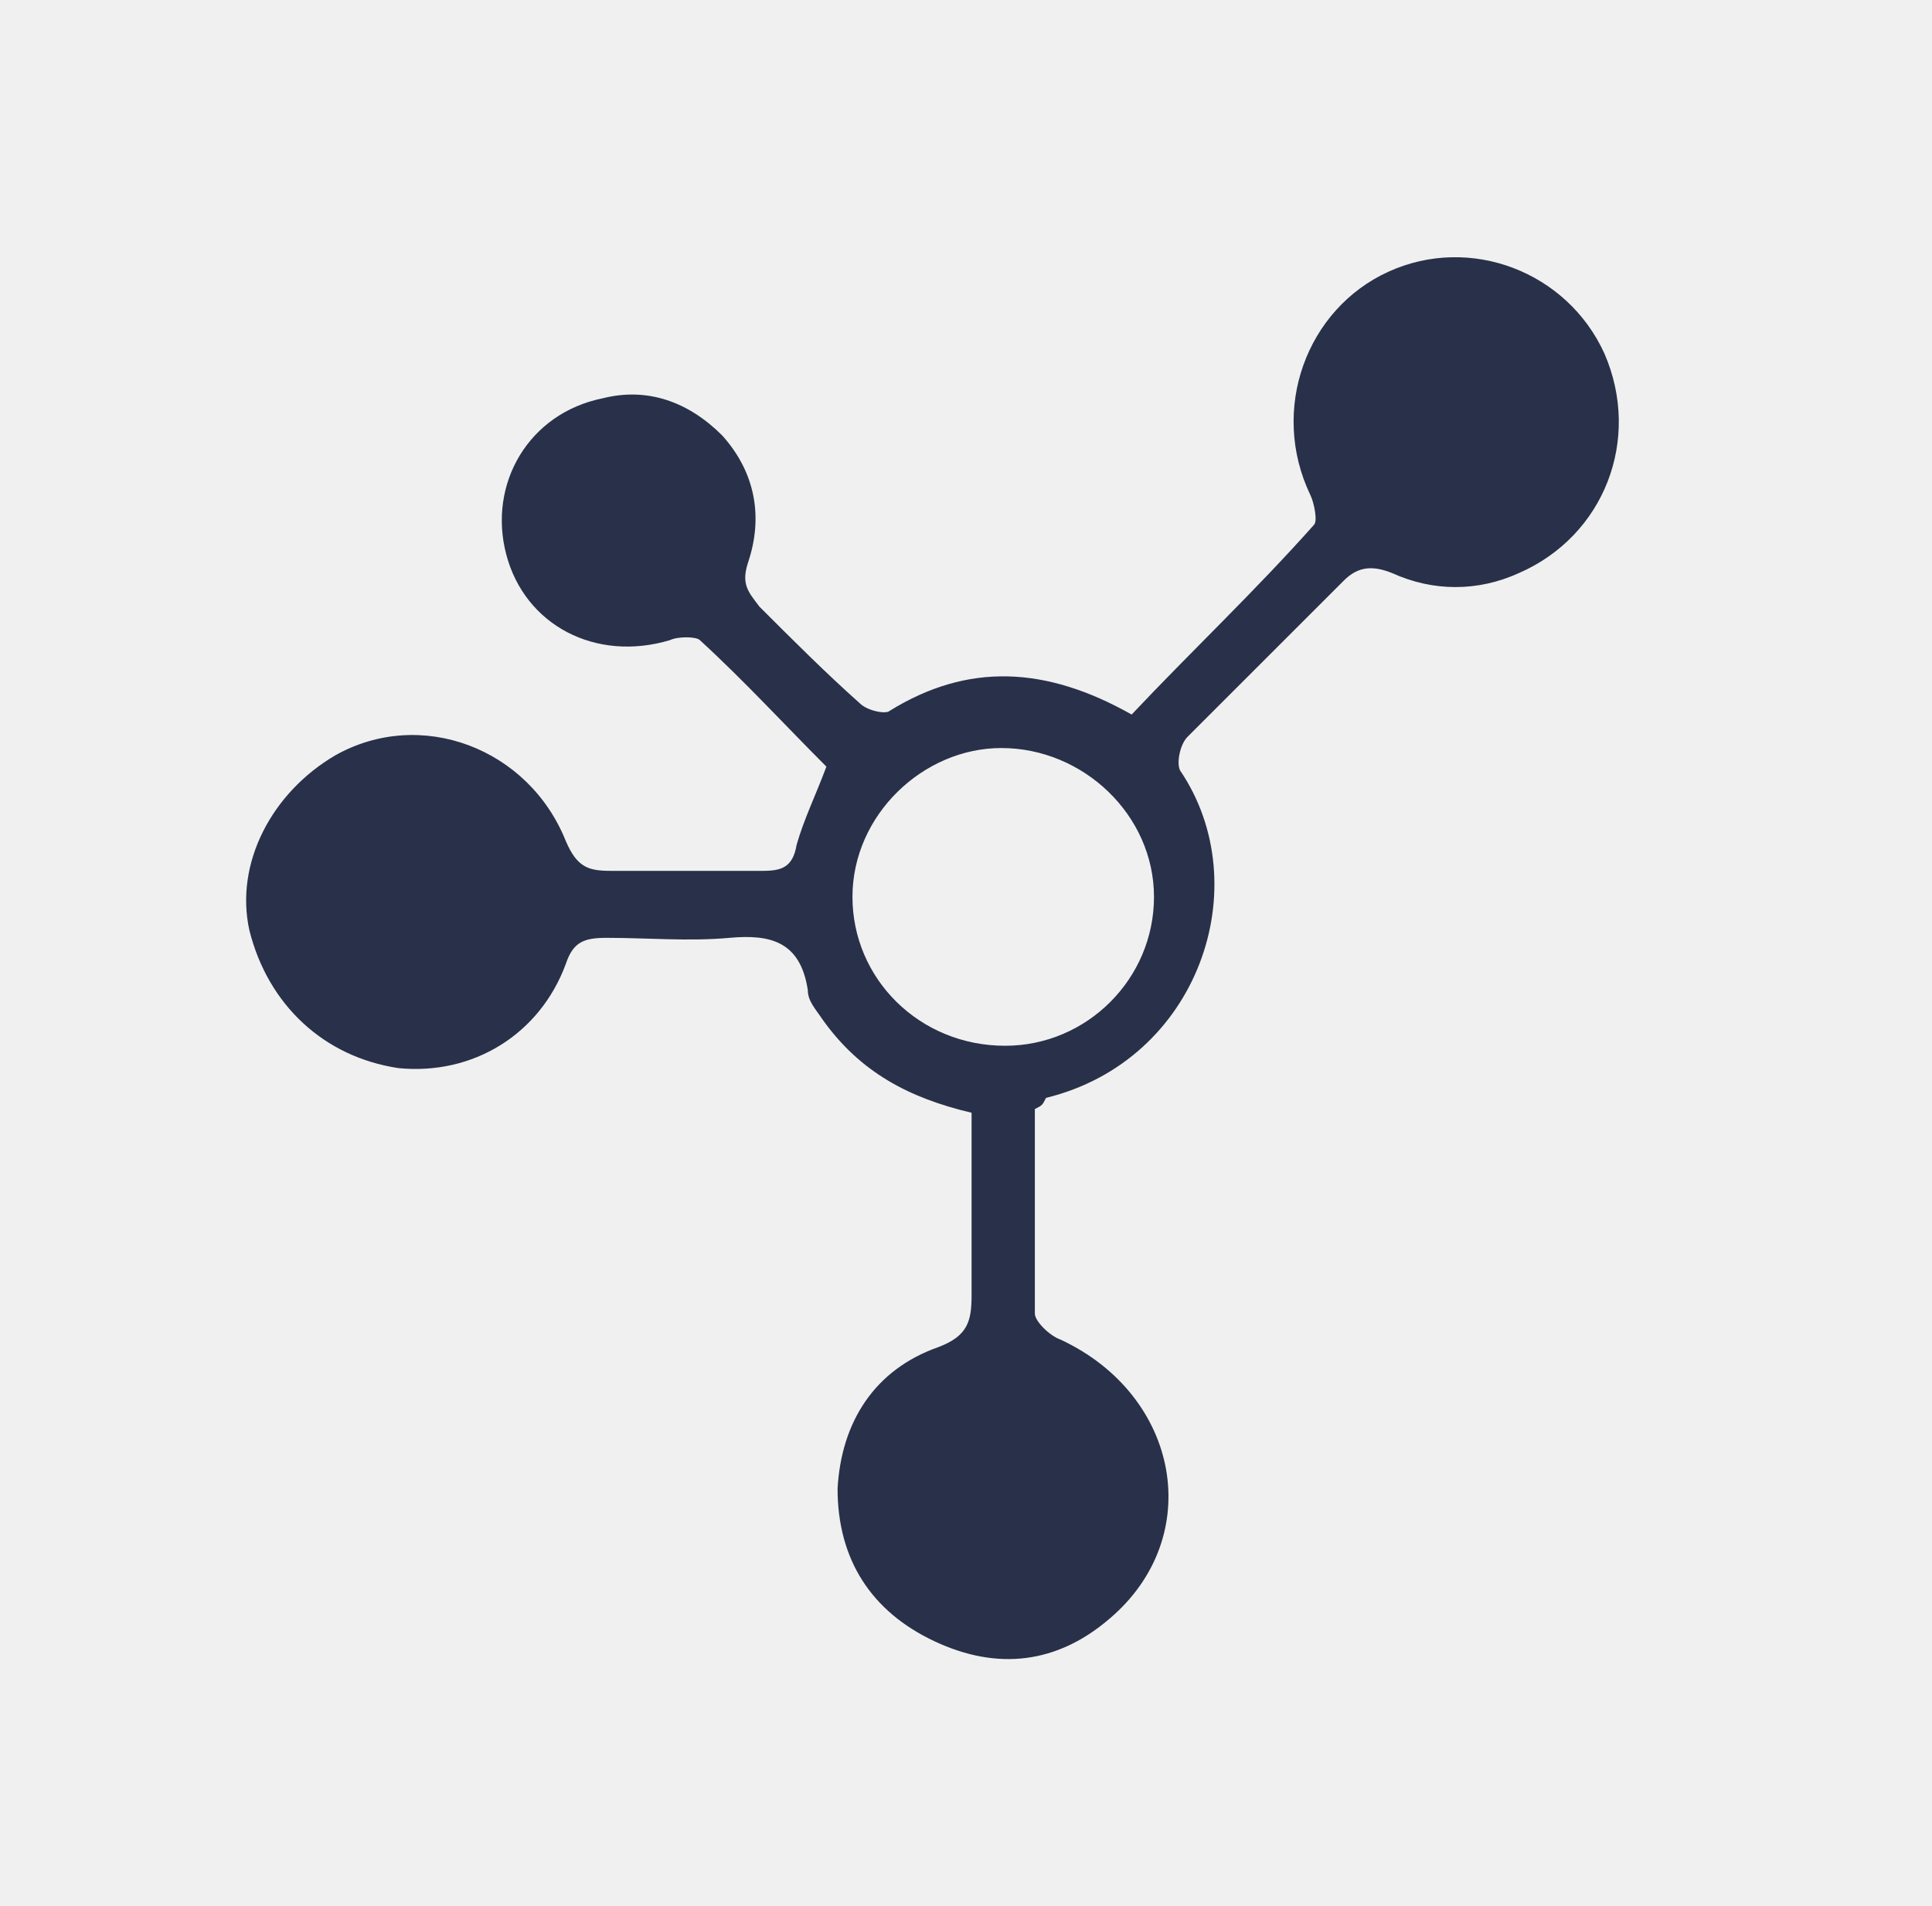
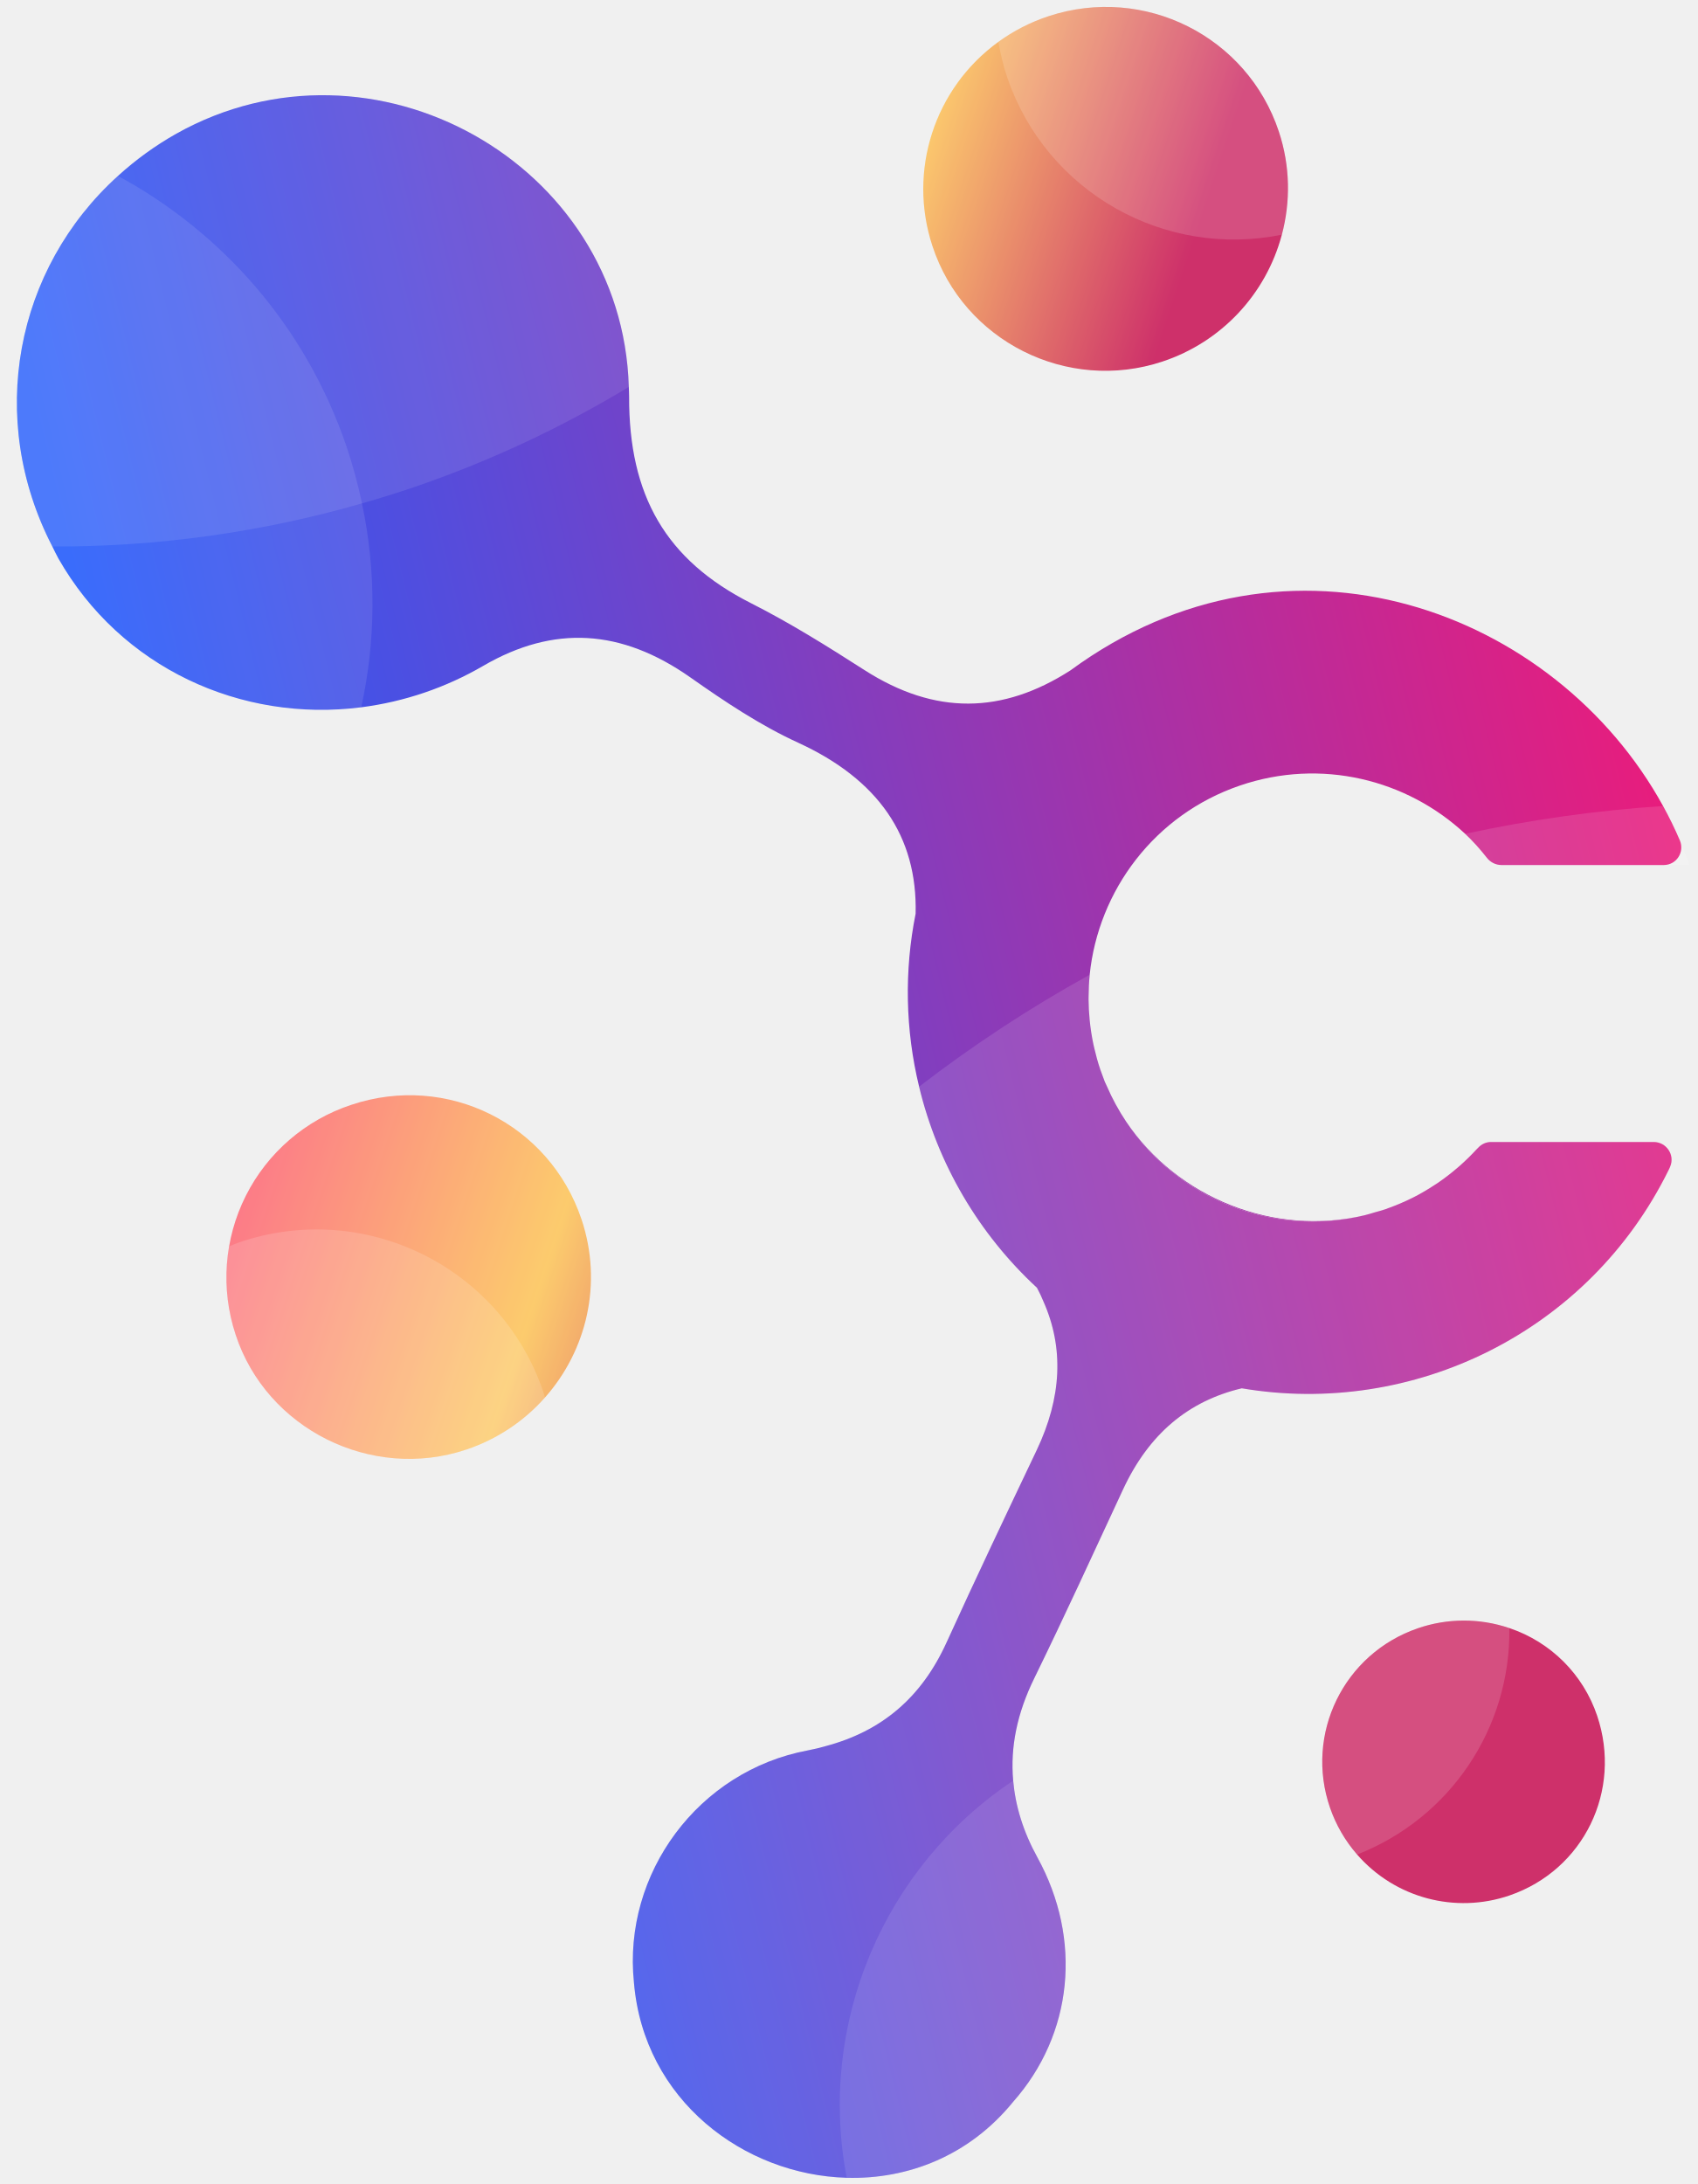
- <svg xmlns="http://www.w3.org/2000/svg" version="1.1" id="Ebene_1" x="0px" y="0px" viewBox="0 0 51.9 51.2" style="enable-background:new 0 0 51.9 51.2;" xml:space="preserve">
-   <style type="text/css">
- 	.st0{display:none;fill:#283149;}
- 	.st1{fill:#283149;}
- </style>
-   <g>
-     <path class="st0" d="M6.4,61.3c0-23.5,0-47,0-70.5c84.7,0,169.4,0,254,0c0,23.5,0,47,0,70.5C175.8,61.3,91.1,61.3,6.4,61.3z    M34,29.1c0.1-0.1,0.2-0.1,0.3-0.1c3-0.7,4.2-4.1,2.6-6.4c-0.1-0.1,0-0.5,0.1-0.7c1-1,2.1-2,3.1-3.1c0.3-0.3,0.6-0.4,1-0.2   c0.8,0.4,1.7,0.4,2.5,0c1.7-0.7,2.4-2.7,1.7-4.3c-0.7-1.6-2.6-2.3-4.3-1.6c-1.6,0.7-2.3,2.7-1.6,4.4c0.1,0.2,0.2,0.5,0.1,0.6   c-1.2,1.3-2.4,2.5-3.6,3.7c-1.7-0.9-3.2-1-4.8-0.1c-0.1,0.1-0.5,0-0.6-0.2c-0.7-0.6-1.3-1.3-2-1.9c-0.3-0.3-0.4-0.5-0.2-0.9   c0.3-0.9,0.2-1.8-0.5-2.5c-0.6-0.7-1.4-0.9-2.3-0.7c-1.4,0.3-2.3,1.7-1.9,3.1c0.4,1.4,1.8,2.1,3.2,1.7c0.2-0.1,0.5-0.1,0.6,0   c0.9,0.8,1.7,1.7,2.5,2.5c-0.2,0.6-0.4,1-0.6,1.5c-0.1,0.4-0.3,0.5-0.7,0.5c-1,0-2,0-3,0c-0.5,0-0.7-0.1-0.9-0.6   c-0.7-1.8-2.8-2.6-4.5-1.7c-1.2,0.7-1.9,2.1-1.7,3.4c0.3,1.5,1.4,2.5,2.8,2.6c1.5,0.1,2.8-0.6,3.3-2c0.2-0.4,0.4-0.5,0.8-0.5   c0.8,0,1.6,0.1,2.4,0c0.8-0.1,1.4,0.1,1.6,1c0,0.2,0.2,0.4,0.3,0.6c0.7,1,1.7,1.6,2.9,1.9c0,1.2,0,2.4,0,3.6c0,0.5-0.1,0.8-0.7,1   c-1.3,0.5-1.9,1.5-2,2.8c-0.1,1.4,0.6,2.4,1.9,3c1.2,0.6,2.4,0.4,3.4-0.5c1.9-1.6,1.4-4.4-0.9-5.5c-0.2-0.1-0.5-0.3-0.5-0.5   C34,31.8,34,30.4,34,29.1z M61.3,28.6c0.3,0,0.6,0,0.9,0c1.4,0,2.8,0,4.2-0.1c2.9-0.3,4.6-2.4,4.6-5.4c-0.1-2.9-1.9-4.9-4.8-5.1   c-2.6-0.1-5.2-0.1-7.8-0.1c-0.6,0-0.8,0.2-0.8,0.8c0,5,0,10,0,15c0,0.2,0,0.5,0,0.8c1.2,0,2.4,0,3.6,0   C61.3,32.5,61.3,30.6,61.3,28.6z M104.6,23.9c-0.5-0.4-0.9-0.8-1.3-1.1c-2.6-1.5-5.8-0.4-7.1,2.5c-0.9,2.2-0.9,4.4,0.1,6.6   c0.9,2,2.5,3,4.7,3c1.5,0,2.7-0.5,3.7-1.8c0,0.6,0.1,1,0.1,1.4c1.1,0,2,0,3.1,0c0-5.5,0-11,0-16.5c-1.1,0-2.1,0-3.3,0   C104.6,19.9,104.6,21.9,104.6,23.9z M194.3,26.2c0.9,0,1.8,0,2.7,0c0.4,0,0.6-0.1,0.6-0.5c0.1-0.6,0.6-1.1,1.2-1.2   c0.7-0.1,1.4-0.1,2.1,0c0.7,0.1,1,0.7,1,1.4c0,0.7-0.3,1.1-1,1.2c-0.3,0.1-0.7,0.2-1,0.2c-1.2,0.2-2.5,0.3-3.6,0.7   c-1.6,0.4-2.4,1.6-2.4,3.3c0,1.8,0.9,3,2.6,3.4c0.7,0.2,1.5,0.2,2.3,0.1c1.2-0.1,2.3-0.5,3.1-1.3c0.2,0.4,0.4,1,0.7,1   c1,0.1,2,0,2.8,0c-0.1-1.5-0.1-2.9-0.1-4.3c0-1.5,0-3,0-4.5c0-1.6-0.9-2.7-2.5-3.1c-0.7-0.2-1.3-0.3-2-0.3c-1.5-0.1-3,0-4.4,0.7   C195,23.6,194.3,24.6,194.3,26.2z M231.2,30.9c-0.9,0-1.7,0-2.5,0c-0.2,0-0.4,0.1-0.4,0.2c-0.9,1.2-2.2,1.5-3.6,1.2   c-1.3-0.3-2.1-1.6-1.8-3c2.8,0,5.7,0,8.6,0c0-0.5,0-0.9,0-1.3c-0.3-4.9-5.2-7.5-9.3-4.9c-3,1.9-3.6,6.8-1.3,9.6   c1.8,2.2,5.6,2.8,8.1,1.3C230,33.3,230.8,32.3,231.2,30.9z M93.9,28.5c0-0.2,0-0.5-0.1-0.7c-0.2-2.4-1.3-4.2-3.6-5.1   c-2.4-0.9-4.8-0.7-6.9,1.1c-2.5,2.2-2.4,6.7-0.7,8.9c1.6,2,4.6,2.9,7.2,2C92.4,33.7,93.9,31.5,93.9,28.5z M110.4,22.6   c0,1.7,0,3.3,0,5c0,1.3,0,2.6,0.1,3.8c0.1,1.4,0.7,2.7,2.2,3.1c0.9,0.3,1.9,0.3,2.8,0.3c1.3-0.1,2.3-0.8,3.1-1.8c0,0.5,0,1,0,1.5   c0.9,0,1.6,0,2.4,0c0.6,0,0.7-0.2,0.7-0.7c0-3.5,0-7.1,0-10.6c0-0.2,0-0.4,0-0.6c-1.1,0-2.2,0-3.3,0c0,2.1,0,4,0,6   c0,0.8-0.1,1.6-0.4,2.4c-0.3,1-1.3,1.5-2.5,1.3c-1-0.1-1.6-0.6-1.7-1.7c-0.1-0.5-0.1-1-0.1-1.6c0-1.9,0-3.8,0-5.7   c0-0.2,0-0.5,0-0.7C112.6,22.6,111.5,22.6,110.4,22.6z M162.7,22.6c-1.1,0-2.1,0-3.1,0c0,4,0,7.9,0,11.9c1.1,0,2.1,0,3.2,0   c0-0.3,0-0.5,0-0.8c0-1.9,0-3.7,0-5.6c0-0.7,0.1-1.4,0.4-2.1c0.3-1,1.2-1.4,2.4-1.3c1,0.1,1.6,0.5,1.8,1.6c0.1,0.6,0.2,1.2,0.2,1.8   c0,1.9,0,3.8,0,5.7c0,0.3-0.1,0.6,0.4,0.6c0.9,0,1.9,0,2.8,0c0.1-0.1,0.1-0.2,0.1-0.2c0-2.9,0-5.9-0.1-8.8   c-0.1-1.4-0.8-2.6-2.3-3.1c-1.1-0.3-2.2-0.4-3.3-0.1c-1.1,0.3-1.8,0.9-2.5,1.9C162.7,23.6,162.7,23.1,162.7,22.6z M183.7,25.9   c-0.1-1.6-0.9-2.7-2.3-3.2c-2.1-0.8-4.3-0.8-6.4,0.2c-1.4,0.7-1.9,1.9-1.8,3.4c0.1,1.4,1,2.1,2.2,2.5c0.8,0.3,1.5,0.4,2.3,0.7   c0.7,0.2,1.5,0.4,2.2,0.7c0.5,0.2,0.9,0.5,0.9,1.2c0,0.6-0.4,1-1,1.2c-1.5,0.6-3.5,0.2-3.9-1.7c-1,0-2,0-3,0   c-0.1,1.5,0.9,3,2.4,3.6c2.1,0.9,4.3,0.8,6.4,0c1.7-0.7,2.5-2,2.4-3.8c-0.1-1.7-1.2-2.4-2.6-2.8c-0.8-0.3-1.6-0.4-2.3-0.6   c-0.7-0.2-1.5-0.4-2.1-0.7c-0.3-0.1-0.5-0.7-0.5-1c0-0.3,0.4-0.7,0.7-0.8c1.4-0.3,3-0.4,3.5,1.4C181.7,25.9,182.7,25.9,183.7,25.9z    M132.8,30c-0.1,0.2-0.1,0.5-0.2,0.7c-0.4,1-1.1,1.6-2.2,1.7c-1.1,0.1-1.9-0.3-2.4-1.2c-0.9-1.8-0.9-3.7,0.1-5.4   c0.6-0.9,1.4-1.2,2.5-1.1c1,0.1,1.7,0.7,2,1.7c0,0.1,0.1,0.2,0.2,0.4c0.5,0,1,0,1.5,0c0.5,0,1,0,1.8,0c-0.3-0.9-0.5-1.6-0.9-2.2   c-1.7-2.9-6.7-2.9-8.8-1.2c-1.7,1.4-2.3,3.2-2.4,5.3c0,3.4,2,5.8,5.3,6.2c3.5,0.4,6.2-1.6,6.6-4.8C134.8,30,133.8,30,132.8,30z    M187,24.7c0,0.4,0,0.7,0,0.9c0,2.1,0,4.3,0,6.4c0,1.3,0.6,2.1,1.8,2.4c1.3,0.3,2.5,0.3,3.9,0.1c0-0.8,0-1.6,0-2.4   c-0.4,0-0.7,0-1,0c-1.1,0-1.4-0.3-1.4-1.4c0-1,0-2,0-3c0-1,0-2,0-3.1c0.7,0,1.3,0,1.9,0c0.2,0,0.5-0.2,0.5-0.4c0.1-0.6,0-1.1,0-1.8   c-0.8,0-1.6,0-2.5,0c0-1.3,0-2.4,0-3.6c-1.1,0-2.2,0-3.3,0c0,1.2,0,2.4,0,3.6c-0.7,0-1.3,0-2,0c0,0.8,0,1.4,0,2.2   C185.7,24.7,186.3,24.7,187,24.7z M138.7,24.7c0,2.3,0,4.4,0,6.6c0,0.4,0,0.9,0.1,1.3c0.1,0.8,0.5,1.4,1.3,1.7   c1.4,0.6,2.9,0.5,4.3,0.3c0-0.9,0-1.7,0-2.5c-0.3,0-0.5,0-0.8,0c-1.3,0-1.6-0.3-1.6-1.6c0-1.1,0-2.2,0-3.3c0-0.8,0-1.6,0-2.5   c0.9,0,1.6,0,2.4,0c0-0.8,0-1.4,0-2.2c-0.8,0-1.6,0-2.4,0c0-1.2,0-2.4,0-3.6c-1.1,0-2.2,0-3.3,0c0,1.2,0,2.4,0,3.6   c-0.7,0-1.3,0-1.9,0c0,0.8,0,1.4,0,2.1C137.4,24.7,138,24.7,138.7,24.7z M156.6,17.9c-1,0-1.9,0-2.8,0c-0.7,0-0.8,0.2-0.8,0.8   c0,5,0,10,0,15c0,0.2,0,0.3,0,0.5c0,0.1,0.2,0.3,0.3,0.3c1.1,0,2.2,0,3.3,0C156.6,28.9,156.6,23.5,156.6,17.9z M217.2,34.5   c0-5.6,0-11.1,0-16.6c-0.9,0-1.7,0-2.5,0c-0.7-0.1-0.8,0.2-0.8,0.8c0,5,0,10,0,15c0,0.1,0,0.3,0,0.4c0.1,0.1,0.2,0.4,0.4,0.4   C215.3,34.5,216.3,34.5,217.2,34.5z M208,17.9c0,5.6,0,11.1,0,16.6c1.1,0,2.1,0,3.2,0c0-0.3,0-0.6,0-0.9c0-4.6,0-9.2,0-13.7   c0-0.5,0-1,0-1.5c0-0.2-0.2-0.4-0.4-0.4C209.9,17.9,209,17.9,208,17.9z M233.5,22.6c0,4,0,7.9,0,12c0.8,0,1.5,0,2.2,0c1,0,1,0,1-1   c0-1.8,0-3.7,0.1-5.5c0.2-1.9,1.4-2.8,3.3-2.8c0.4,0,0.7,0,1.1,0c0-1,0-2,0-3c-2.1-0.4-3.5,0.7-4.7,2.3c0-0.7,0-1.3,0-2   C235.5,22.6,234.5,22.6,233.5,22.6z M76.3,34.5c0-0.4,0-0.6,0-0.9c0-1.6,0-3.2,0-4.8c0-2.5,1.3-3.7,3.8-3.6c0.2,0,0.4,0,0.7,0   c0-1,0-2,0-3c-2.1-0.3-3.5,0.7-4.7,2.3c0-0.7,0-1.3,0-2c-1.1,0-2.1,0-3.1,0c0,0.9,0,1.6,0,2.4c0,3,0,5.9,0,8.9   c0,0.3-0.1,0.6,0.4,0.6C74.3,34.5,75.3,34.5,76.3,34.5z" />
-     <path class="st1" d="M27.8,29.8c0,1.9,0,3.7,0,5.5c0,0.2,0.4,0.6,0.7,0.7c3.2,1.5,3.9,5.3,1.3,7.5c-1.4,1.2-3,1.4-4.7,0.6   c-1.7-0.8-2.6-2.2-2.6-4.1c0.1-1.8,1-3.2,2.7-3.8c0.8-0.3,0.9-0.7,0.9-1.4c0-1.6,0-3.3,0-4.9c-1.7-0.4-3-1.1-4-2.5   c-0.2-0.3-0.4-0.5-0.4-0.8c-0.2-1.3-1-1.5-2.1-1.4c-1.1,0.1-2.2,0-3.3,0c-0.6,0-0.9,0.1-1.1,0.7c-0.7,1.9-2.5,3-4.5,2.8   C8.7,28.4,7.2,27,6.7,25c-0.4-1.8,0.6-3.7,2.3-4.7c2.3-1.3,5.2-0.2,6.2,2.3c0.3,0.7,0.6,0.8,1.2,0.8c1.4,0,2.7,0,4.1,0   c0.5,0,0.8-0.1,0.9-0.7c0.2-0.7,0.5-1.3,0.8-2.1c-1.1-1.1-2.2-2.3-3.4-3.4c-0.1-0.1-0.6-0.1-0.8,0c-2,0.6-3.9-0.4-4.4-2.3   c-0.5-1.9,0.6-3.8,2.6-4.2c1.2-0.3,2.3,0.1,3.2,1c0.9,1,1.1,2.2,0.7,3.4c-0.2,0.6,0,0.8,0.3,1.2c0.9,0.9,1.8,1.8,2.7,2.6   c0.2,0.2,0.7,0.3,0.8,0.2c2.1-1.3,4.2-1.2,6.5,0.1c1.6-1.7,3.3-3.3,4.9-5.1c0.1-0.1,0-0.6-0.1-0.8c-1.1-2.3-0.1-5,2.1-6   c2.2-1,4.8,0,5.8,2.2c1,2.3,0,4.9-2.3,5.9c-1.1,0.5-2.3,0.5-3.4,0c-0.5-0.2-0.9-0.2-1.3,0.2c-1.4,1.4-2.8,2.8-4.2,4.2   c-0.2,0.2-0.3,0.7-0.2,0.9c2.1,3.1,0.5,7.8-3.6,8.8C28,29.7,28,29.7,27.8,29.8z M27,28.1c2.2,0,4-1.8,4-4c0-2.2-1.9-4-4.1-4   c-2.1,0-4,1.8-4,4C22.9,26.3,24.7,28.1,27,28.1z" />
-   </g>
+ <svg xmlns="http://www.w3.org/2000/svg" version="1.1" id="Ebene_1" x="0" y="0" viewBox="0 0 105.904 136.222" xml:space="preserve">
+   <style>
+     .st1,.st15{opacity:.3;fill:#fff}.st15{opacity:.12}.st19,.st22{opacity:.15;fill:#fff}.st22{opacity:.1}
+   </style>
+   <linearGradient id="SVGID_1_" gradientUnits="userSpaceOnUse" x1="54.407" y1="99.314" x2="80.946" y2="99.314">
+     <stop offset=".167" stop-color="#1b75b6" />
+     <stop offset=".333" stop-color="#1b79b6" />
+     <stop offset=".499" stop-color="#1b85b6" />
+     <stop offset=".665" stop-color="#1a99b6" />
+     <stop offset=".831" stop-color="#19b5b6" />
+     <stop offset=".995" stop-color="#18d9b6" />
+     <stop offset="1" stop-color="#18dab6" />
+   </linearGradient>
+   <path d="m77.922 99.31-.007.008.007-.009z" fill="url(#SVGID_1_)" />
+   <path class="st1" d="M80.677 93.552c-.009.04-.023.08-.032.12.01-.04.023-.08.032-.12z" />
+   <path class="st1" d="M80.677 93.552c-.009.04-.023.08-.032.12.01-.04.023-.08.032-.12z" />
+   <linearGradient id="SVGID_00000047748230851961775810000002714938535680044962_" gradientUnits="userSpaceOnUse" x1="319.098" y1="52.519" x2="214.85" y2="35.485" gradientTransform="rotate(-18.856 264.36 658.513)">
+     <stop offset="0" stop-color="#fd166f" />
+     <stop offset="1" stop-color="#255cfb" />
+   </linearGradient>
+   <path d="M92.12 71.679z" fill="url(#SVGID_00000047748230851961775810000002714938535680044962_)" />
+   <linearGradient id="SVGID_00000132069836837801975620000000962263253788007615_" gradientUnits="userSpaceOnUse" x1="318.759" y1="54.593" x2="214.511" y2="37.559" gradientTransform="rotate(-18.856 264.36 658.513)">
+     <stop offset="0" stop-color="#fd166f" />
+     <stop offset="1" stop-color="#255cfb" />
+   </linearGradient>
+   <path d="M86.574 75.366z" fill="url(#SVGID_00000132069836837801975620000000962263253788007615_)" />
+   <linearGradient id="SVGID_00000119824861228752836730000000224920640663539382_" gradientUnits="userSpaceOnUse" x1="318.953" y1="53.406" x2="214.705" y2="36.372" gradientTransform="rotate(-18.856 264.36 658.513)">
+     <stop offset="0" stop-color="#fd166f" />
+     <stop offset="1" stop-color="#255cfb" />
+   </linearGradient>
+   <path d="M89.683 73.789z" fill="url(#SVGID_00000119824861228752836730000000224920640663539382_)" />
+   <linearGradient id="SVGID_00000050630718668068139110000007504918497263589514_" gradientUnits="userSpaceOnUse" x1="320.136" y1="46.166" x2="215.888" y2="29.132" gradientTransform="rotate(-18.856 264.36 658.513)">
+     <stop offset="0" stop-color="#fd166f" />
+     <stop offset="1" stop-color="#255cfb" />
+   </linearGradient>
+   <path d="M69.622 68.92z" fill="url(#SVGID_00000050630718668068139110000007504918497263589514_)" />
+   <linearGradient id="SVGID_00000010286323989211909120000009220302723326216580_" gradientUnits="userSpaceOnUse" x1="318.839" y1="54.109" x2="214.59" y2="37.075" gradientTransform="rotate(-18.856 264.36 658.513)">
+     <stop offset="0" stop-color="#fd166f" />
+     <stop offset="1" stop-color="#255cfb" />
+   </linearGradient>
+   <path d="M88.141 74.7z" fill="url(#SVGID_00000010286323989211909120000009220302723326216580_)" />
+   <linearGradient id="SVGID_00000003792772218768461830000008609634820358390444_" gradientUnits="userSpaceOnUse" x1="318.657" y1="55.221" x2="214.409" y2="38.187" gradientTransform="rotate(-18.856 264.36 658.513)">
+     <stop offset="0" stop-color="#fd166f" />
+     <stop offset="1" stop-color="#255cfb" />
+   </linearGradient>
+   <path d="M104.177 72.805c.007-.016.009-.032.015-.048-.03.064-.053.129-.084.193l.069-.145z" fill="url(#SVGID_00000003792772218768461830000008609634820358390444_)" />
+   <linearGradient id="SVGID_00000155104855510972318050000003879660434505052802_" gradientUnits="userSpaceOnUse" x1="321.075" y1="40.42" x2="216.827" y2="23.386" gradientTransform="rotate(-18.856 264.36 658.513)">
+     <stop offset="0" stop-color="#fd166f" />
+     <stop offset="1" stop-color="#255cfb" />
+   </linearGradient>
+   <path d="M67.976 63.627z" fill="url(#SVGID_00000155104855510972318050000003879660434505052802_)" />
+   <linearGradient id="SVGID_00000163069583870215478720000002800660091665605563_" gradientUnits="userSpaceOnUse" x1="320.352" y1="44.849" x2="216.103" y2="27.815" gradientTransform="rotate(-18.856 264.36 658.513)">
+     <stop offset="0" stop-color="#fd166f" />
+     <stop offset="1" stop-color="#255cfb" />
+   </linearGradient>
+   <path d="M69.05 67.75z" fill="url(#SVGID_00000163069583870215478720000002800660091665605563_)" />
+   <linearGradient id="SVGID_00000030464593959634026650000002153115521214394551_" gradientUnits="userSpaceOnUse" x1="320.827" y1="41.94" x2="216.579" y2="24.906" gradientTransform="rotate(-18.856 264.36 658.513)">
+     <stop offset="0" stop-color="#fd166f" />
+     <stop offset="1" stop-color="#255cfb" />
+   </linearGradient>
+   <path d="M68.213 65.156c.015.073.033.145.05.217-.017-.072-.035-.145-.05-.217z" fill="url(#SVGID_00000030464593959634026650000002153115521214394551_)" />
+   <linearGradient id="SVGID_00000087391794643940446830000013866593994661984427_" gradientUnits="userSpaceOnUse" x1="319.36" y1="50.92" x2="215.111" y2="33.886" gradientTransform="rotate(-18.856 264.36 658.513)">
+     <stop offset="0" stop-color="#fd166f" />
+     <stop offset="1" stop-color="#255cfb" />
+   </linearGradient>
+   <path d="M85.122 75.8c-5.659 1.34-11.658-1.08-14.87-5.839 3.196 4.799 9.115 7.226 14.87 5.839z" fill="url(#SVGID_00000087391794643940446830000013866593994661984427_)" />
+   <linearGradient id="SVGID_00000074409327436468790290000000754608492166305165_" gradientUnits="userSpaceOnUse" x1="321.317" y1="38.94" x2="217.069" y2="21.906" gradientTransform="rotate(-18.856 264.36 658.513)">
+     <stop offset="0" stop-color="#fd166f" />
+     <stop offset="1" stop-color="#255cfb" />
+   </linearGradient>
+   <path d="m67.906 62.327.003-.18-.003.18z" fill="url(#SVGID_00000074409327436468790290000000754608492166305165_)" />
+   <linearGradient id="SVGID_00000006708132138158246880000016290177869930565030_" gradientUnits="userSpaceOnUse" x1="318.718" y1="54.849" x2="214.469" y2="37.815" gradientTransform="rotate(-18.856 264.36 658.513)">
+     <stop offset="0" stop-color="#fd166f" />
+     <stop offset="1" stop-color="#255cfb" />
+   </linearGradient>
+   <path d="M86.444 75.416c-.223.077-.449.134-.674.199.204-.06.408-.106.61-.175.023-.007.043-.017.064-.024z" fill="url(#SVGID_00000006708132138158246880000016290177869930565030_)" />
+   <linearGradient id="SVGID_00000093162882686217488470000001494747111104694689_" gradientUnits="userSpaceOnUse" x1="320.576" y1="43.473" x2="216.328" y2="26.439" gradientTransform="rotate(-18.856 264.36 658.513)">
+     <stop offset="0" stop-color="#fd166f" />
+     <stop offset="1" stop-color="#255cfb" />
+   </linearGradient>
+   <path d="M68.685 66.837c-.016-.046-.035-.092-.05-.138.003.012.005.023.01.035.011.035.028.068.04.103z" fill="url(#SVGID_00000093162882686217488470000001494747111104694689_)" />
+   <path class="st15" d="M68.263 65.373zM68 63.862zM50.406 109.174c.376-.07.73-.16 1.076-.257-.352.093-.703.187-1.076.257zM67.978 60.795zM65.089 81.164a8.527 8.527 0 0 0-.4-.844c.152.279.274.561.4.844zM86.574 75.366l-.13.05.044-.013c.03-.01.056-.026.086-.037zM90.887 72.866l.18-.154-.18.154zM69.05 67.75c-.13-.299-.255-.6-.365-.913.074.21.148.42.232.629.04.098.091.188.133.285zM69.366 68.43zM93.009 71.23h-.485c-.13.153-.268.3-.404.449.027-.03.058-.055.085-.084.207-.23.495-.365.804-.365zM89.528 73.888c.051-.033.104-.065.155-.1-.05.035-.104.067-.155.1zM70.11 69.744a13.952 13.952 0 0 1 0 0zM88.088 74.724l.053-.025-.053.025zM67.976 63.627zM85.122 75.8c.217-.051.432-.123.648-.185-.216.063-.431.133-.648.185z" />
+   <linearGradient id="SVGID_00000114780158721829880900000000663324239756293027_" gradientUnits="userSpaceOnUse" x1="114.692" y1="51.694" x2="14.516" y2="76.24">
+     <stop offset="0" stop-color="#fd166f" />
+     <stop offset="1" stop-color="#255cfb" />
+   </linearGradient>
+   <path d="M67.978 60.795c.543-5.256 4.044-9.978 9.372-11.798 5.05-1.724 10.402-.39 14.05 3.01.492.46.941.966 1.362 1.502.217.277.544.445.896.445h10.134c.79 0 1.313-.812 1.001-1.538a24.52 24.52 0 0 0-1.045-2.142c-6.689-12.173-23.327-18.472-36.964-8.465-4.253 2.735-8.451 2.805-12.845-.008-2.31-1.48-4.64-2.94-7.089-4.179-5.327-2.696-7.622-6.728-7.604-12.887 0-.202-.013-.4-.019-.6C38.83 10.155 23.256 1.47 11.003 8.337a20.024 20.024 0 0 0-3.643 2.635C.953 16.765-.867 26.092 3.265 34.087c.129.25.24.503.38.75 3.888 6.823 11.392 10.235 18.89 9.279a20.26 20.26 0 0 0 7.62-2.59c4.39-2.548 8.6-2.304 12.916.729 2.145 1.507 4.332 2.974 6.715 4.067 4.998 2.292 7.453 5.834 7.333 10.669a24.923 24.923 0 0 0 .217 10.786 25.036 25.036 0 0 0 7.352 12.543c.155.282.284.563.4.844 1.296 2.91 1.147 6.004-.42 9.296-1.897 3.986-3.793 7.972-5.621 11.989-1.562 3.43-4.034 5.536-7.565 6.468-.345.098-.7.187-1.076.257-6.85 1.275-11.565 7.69-10.859 14.483.615 7.35 6.87 12 13.274 12.178 3.787.105 7.627-1.352 10.385-4.743 3.717-4.202 4.337-10.099 1.508-15.245-.888-1.616-1.369-3.2-1.509-4.781-.187-2.109.25-4.211 1.308-6.372 1.907-3.898 3.71-7.846 5.54-11.782 1.622-3.491 4.09-5.53 7.414-6.32 10.641 1.808 21.64-3.46 26.64-13.642.032-.064.055-.129.085-.193.302-.72-.236-1.527-1.029-1.527H93.01c-.309 0-.597.136-.804.365-.027.03-.058.054-.085.084-.332.36-.683.706-1.053 1.033l-.18.154a13.87 13.87 0 0 1-1.204.923c-.05.034-.104.066-.155.1-.444.292-.903.567-1.387.81l-.053.025a13.85 13.85 0 0 1-1.514.642c-.03.011-.056.026-.086.037l-.044.013-.063.024c-.203.07-.407.115-.611.175-.216.062-.43.134-.648.185-5.755 1.386-11.674-1.04-14.87-5.839a13.84 13.84 0 0 1-1.203-2.21c-.041-.097-.092-.187-.132-.285a13.913 13.913 0 0 1-.232-.629c-.012-.035-.029-.068-.04-.103-.005-.012-.007-.023-.01-.035-.15-.44-.27-.883-.372-1.326-.017-.072-.035-.144-.05-.217a13.764 13.764 0 0 1-.237-1.529 13.96 13.96 0 0 1-.07-1.3l.003-.18c.003-.453.023-.905.07-1.352z" fill="url(#SVGID_00000114780158721829880900000000663324239756293027_)" />
+   <path class="st15" d="M103.163 71.23H93.01c-.309 0-.597.136-.804.365-.027.03-.058.054-.085.084-.332.36-.683.706-1.053 1.033l-.18.154c-.383.327-.783.636-1.204.923-.05.034-.104.066-.155.1-.444.292-.903.567-1.387.81l-.053.025c-.485.242-.991.455-1.514.642-.03.011-.056.026-.086.037l-.044.013-.063.024c-.203.07-.407.115-.611.175-.216.062-.43.134-.648.185-5.755 1.386-11.674-1.04-14.87-5.839a13.852 13.852 0 0 1-1.203-2.21c-.041-.097-.092-.187-.132-.285a13.917 13.917 0 0 1-.232-.629c-.012-.035-.029-.068-.04-.103-.005-.012-.007-.023-.01-.035-.15-.44-.27-.883-.372-1.326-.017-.072-.035-.144-.05-.217a13.764 13.764 0 0 1-.237-1.529 13.964 13.964 0 0 1-.07-1.3l.003-.18c.003-.453.023-.905.07-1.352a84.465 84.465 0 0 0-10.643 6.982 25.036 25.036 0 0 0 7.352 12.543c.155.282.284.563.4.844 1.296 2.91 1.147 6.004-.42 9.296-1.897 3.986-3.793 7.972-5.621 11.989-1.562 3.43-4.034 5.536-7.565 6.468-.345.098-.7.187-1.076.257-6.85 1.275-11.565 7.69-10.859 14.483.615 7.351 6.87 12 13.274 12.178 3.787.105 7.627-1.352 10.385-4.743 3.717-4.202 4.337-10.099 1.508-15.245-.888-1.616-1.369-3.2-1.509-4.781-.187-2.109.25-4.211 1.308-6.372 1.907-3.897 3.71-7.846 5.54-11.782 1.622-3.491 4.09-5.53 7.414-6.32 10.641 1.808 21.64-3.46 26.64-13.642.032-.064.055-.129.085-.193.302-.72-.236-1.527-1.029-1.527z" />
+   <linearGradient id="SVGID_00000051363993675213940030000012230925493344181652_" gradientUnits="userSpaceOnUse" x1="216.542" y1="66.612" x2="243.711" y2="66.612" gradientTransform="rotate(-18.856 264.36 658.513)">
+     <stop offset=".167" stop-color="#1b75b6" />
+     <stop offset=".333" stop-color="#1b79b6" />
+     <stop offset=".499" stop-color="#1b85b6" />
+     <stop offset=".665" stop-color="#1a99b6" />
+     <stop offset=".831" stop-color="#19b5b6" />
+     <stop offset=".995" stop-color="#18d9b6" />
+     <stop offset="1" stop-color="#18dab6" />
+   </linearGradient>
+   <path d="m50.591 106.048-.003.01.003-.01z" fill="url(#SVGID_00000051363993675213940030000012230925493344181652_)" />
+   <path class="st1" d="M51.355 99.559c.005.042.005.085.01.128-.005-.043-.005-.086-.01-.128z" />
+   <path class="st1" d="M51.355 99.559c.005.042.005.085.01.128-.005-.043-.005-.086-.01-.128z" />
+   <linearGradient id="SVGID_00000003813790626833209070000006389335053414773155_" gradientUnits="userSpaceOnUse" x1="216.483" y1="26.722" x2="246.154" y2="49.298" gradientTransform="rotate(-18.856 264.36 658.513)">
+     <stop offset="0" stop-color="#ff5f6d" />
+     <stop offset=".513" stop-color="#ffc24c" />
+     <stop offset="1" stop-color="#c50048" />
+   </linearGradient>
+   <path d="M21.917 68.91a11.34 11.34 0 0 0-7.216 14.342c1.93 5.886 8.478 9.144 14.39 7.161a11.368 11.368 0 0 0 4.904-3.244c2.606-2.934 3.618-7.123 2.284-11.109-2-5.972-8.383-9.15-14.362-7.15z" opacity=".8" fill="url(#SVGID_00000003813790626833209070000006389335053414773155_)" />
+   <path class="st19" d="M14.92 77.49c-.216.074-.418.168-.627.25a11.397 11.397 0 0 0 .408 5.512c1.929 5.886 8.478 9.145 14.39 7.162a11.368 11.368 0 0 0 4.904-3.245c-.038-.122-.063-.245-.105-.367-2.667-7.81-11.16-11.979-18.97-9.312z" />
+   <linearGradient id="SVGID_00000085934094306347563450000006319605738680737973_" gradientUnits="userSpaceOnUse" x1="211.692" y1="33.02" x2="241.363" y2="55.596" gradientTransform="rotate(-18.856 264.36 658.513)">
+     <stop offset="0" stop-color="#ff5f6d" />
+     <stop offset=".107" stop-color="#ff7466" />
+     <stop offset=".513" stop-color="#ffc24c" />
+     <stop offset="1" stop-color="#c50048" />
+   </linearGradient>
+   <path d="M94.158 101.548a8.816 8.816 0 0 0-5.712.013c-4.617 1.584-7.065 6.588-5.476 11.193a8.803 8.803 0 0 0 1.69 2.918 8.813 8.813 0 0 0 9.516 2.55c4.62-1.589 7.032-6.539 5.46-11.204a8.692 8.692 0 0 0-5.478-5.47z" opacity=".8" fill="url(#SVGID_00000085934094306347563450000006319605738680737973_)" />
+   <path class="st19" d="M94.158 101.548a8.816 8.816 0 0 0-5.712.013c-4.617 1.584-7.065 6.588-5.476 11.193a8.802 8.802 0 0 0 1.69 2.918 14.934 14.934 0 0 0 9.498-14.124z" />
+   <linearGradient id="SVGID_00000163781384109112198090000007816461909538167687_" gradientUnits="userSpaceOnUse" x1="263.786" y1="-35.448" x2="293.458" y2="-12.872" gradientTransform="rotate(-18.856 264.36 658.513)">
+     <stop offset="0" stop-color="#ff5f6d" />
+     <stop offset=".513" stop-color="#ffc24c" />
+     <stop offset="1" stop-color="#c50048" />
+   </linearGradient>
+   <path d="M65.417 1.008c-1.155.38-2.204.928-3.136 1.603a11.338 11.338 0 0 0-4.115 12.73c1.943 5.938 8.411 9.185 14.357 7.208a11.418 11.418 0 0 0 7.443-7.912c.545-2.05.528-4.27-.186-6.426-1.97-5.947-8.392-9.168-14.363-7.203z" opacity=".8" fill="url(#SVGID_00000163781384109112198090000007816461909538167687_)" />
+   <path class="st19" d="M65.417 1.008c-1.155.38-2.204.928-3.136 1.603.133.745.304 1.489.556 2.226 2.459 7.2 9.868 11.29 17.129 9.8.545-2.05.528-4.27-.186-6.426-1.97-5.947-8.392-9.168-14.363-7.203z" />
+   <path class="st22" d="M7.36 10.972C.953 16.766-.867 26.093 3.265 34.087c.129.25.24.503.38.75 3.888 6.823 11.392 10.235 18.89 9.279.902-4.098.954-8.423.047-12.72a30.577 30.577 0 0 0-.975-3.573c-2.563-7.506-7.782-13.35-14.247-16.851z" />
+   <path class="st22" d="M11.003 8.337a20.023 20.023 0 0 0-3.643 2.635C.953 16.766-.867 26.093 3.265 34.087a68.89 68.89 0 0 0 19.317-2.69 69.192 69.192 0 0 0 3.248-1.013 69.241 69.241 0 0 0 13.397-6.25C38.83 10.156 23.256 1.47 11.003 8.338zM52.821 135.835c3.787.105 7.627-1.352 10.385-4.743 3.717-4.202 4.337-10.099 1.508-15.245-.888-1.616-1.369-3.2-1.509-4.781-8.039 5.36-12.233 15.108-10.384 24.769z" />
+   <path class="st15" d="M105.393 53.954c-.449-1.275-1-2.505-1.645-3.68-4.108.27-8.232.845-12.348 1.734a13.966 13.966 0 0 1 1.7 1.946h12.293z" />
</svg>
